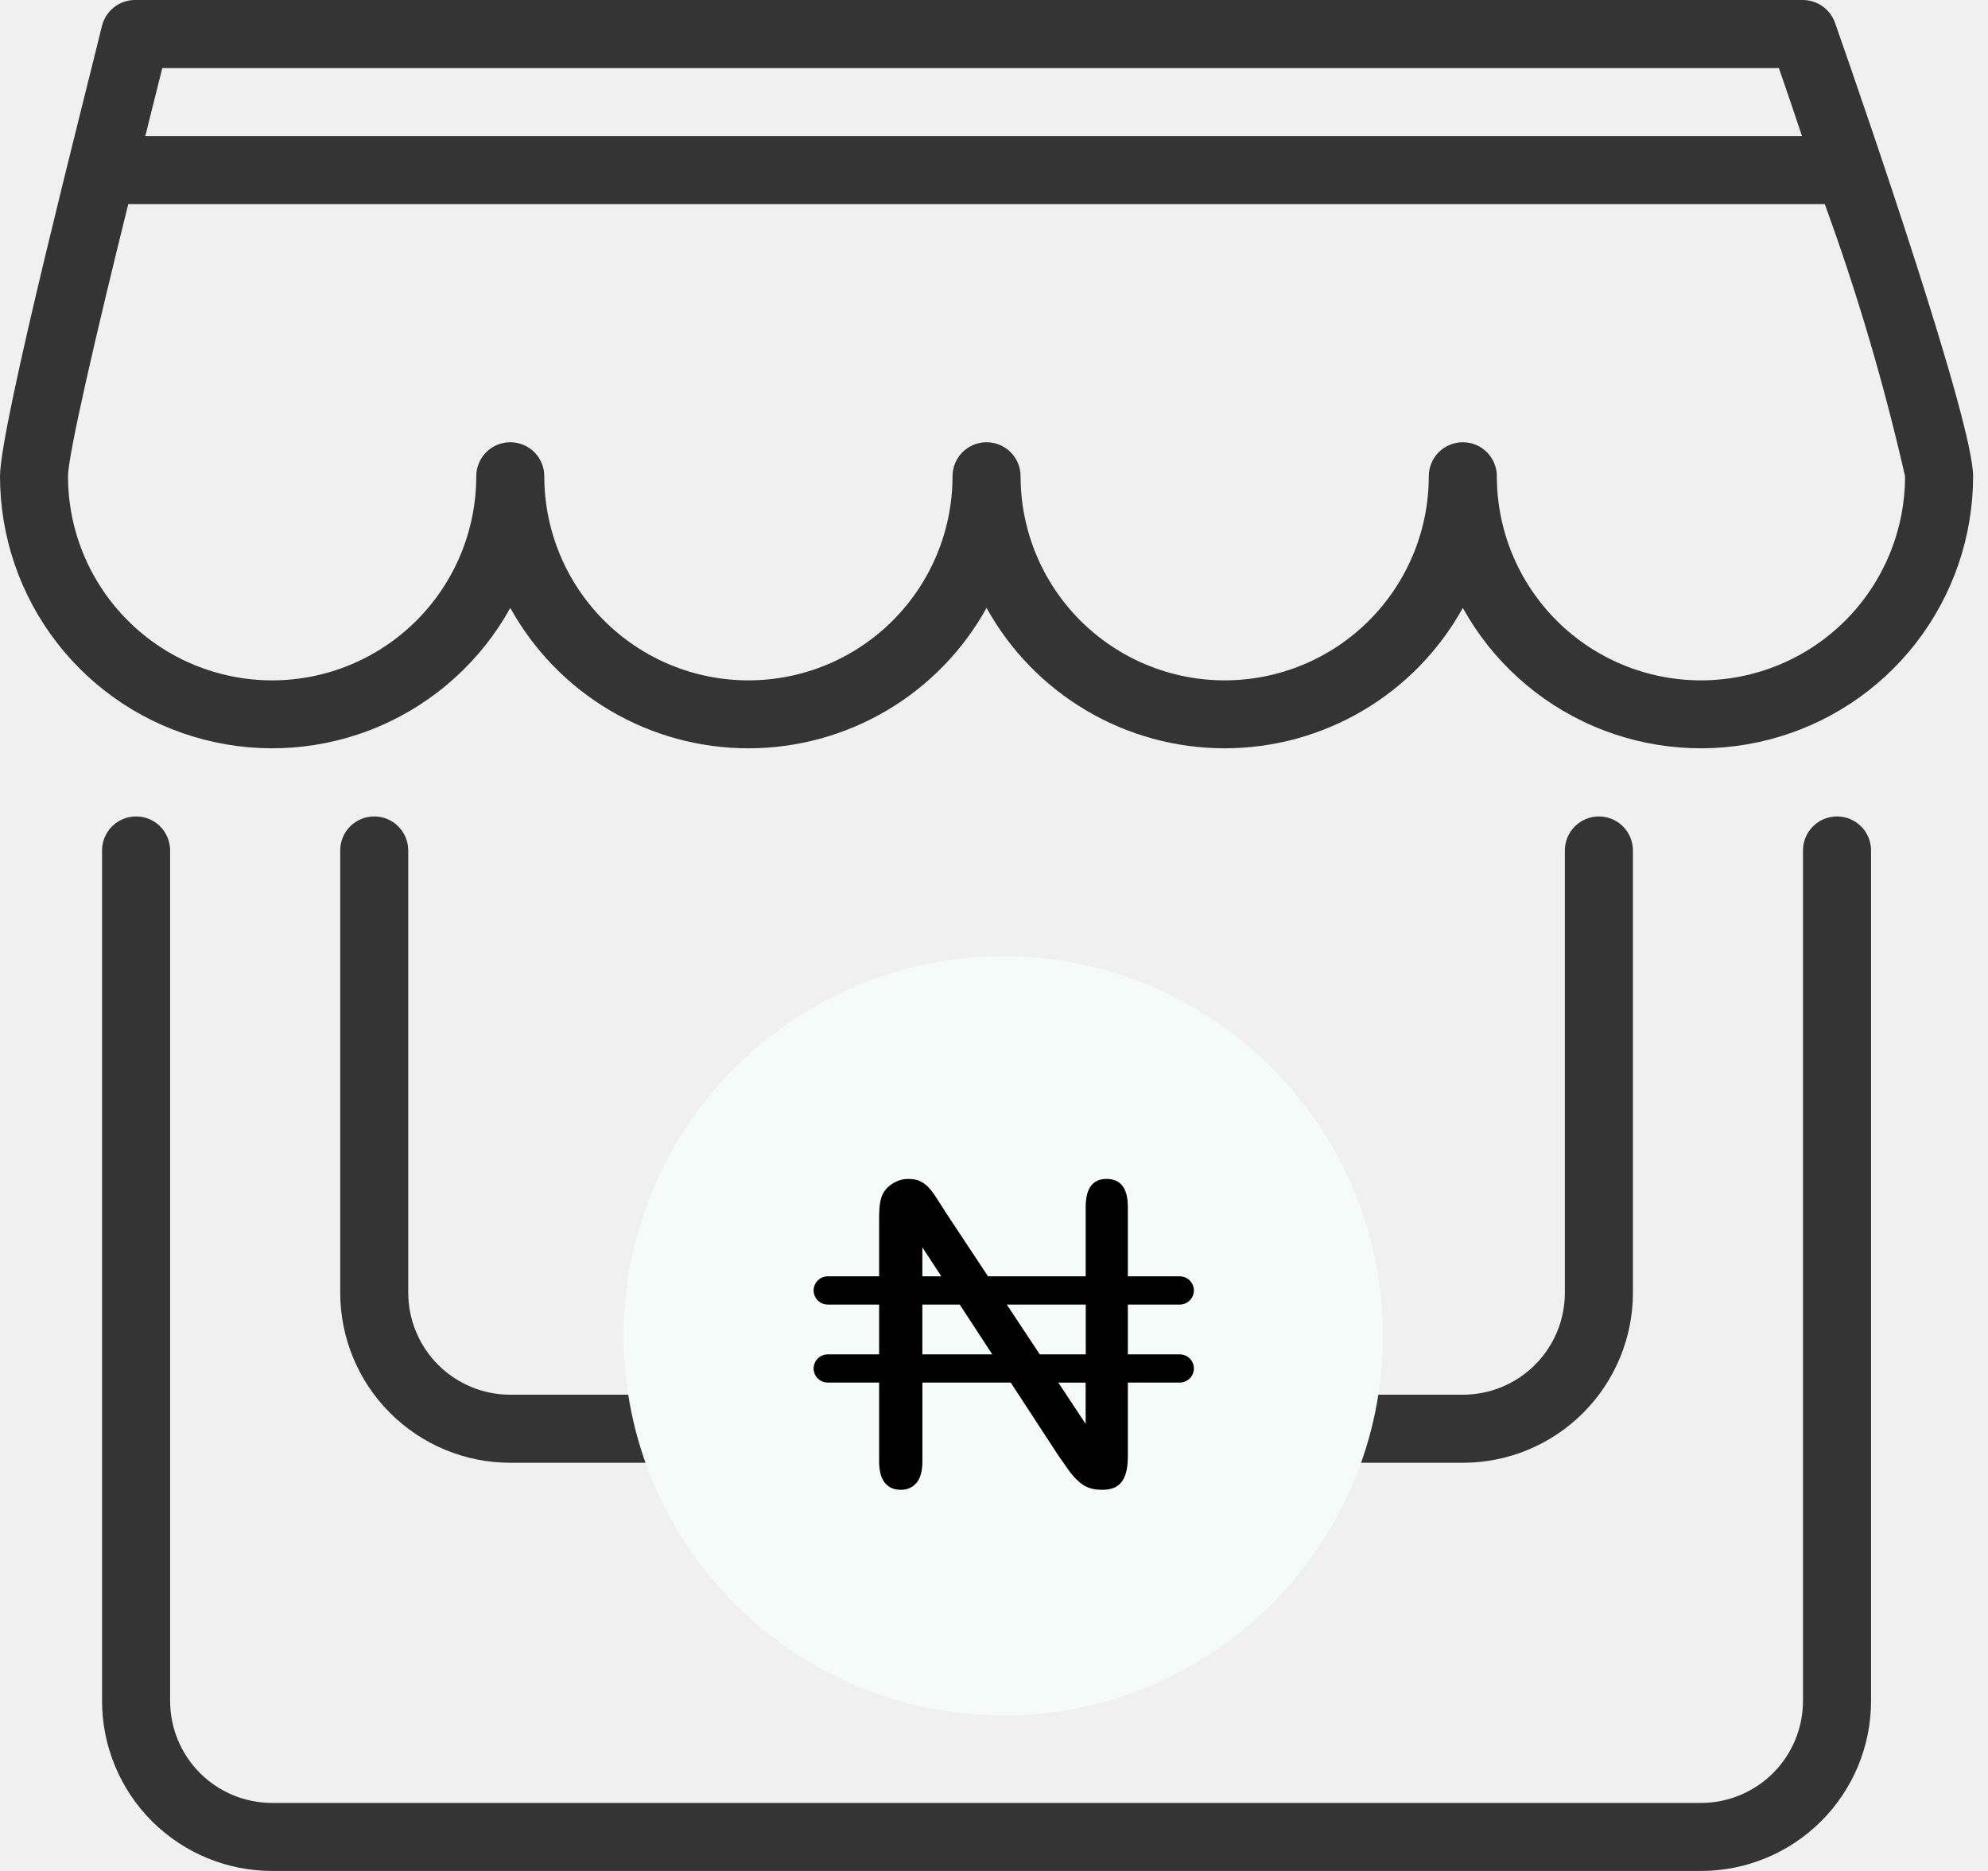
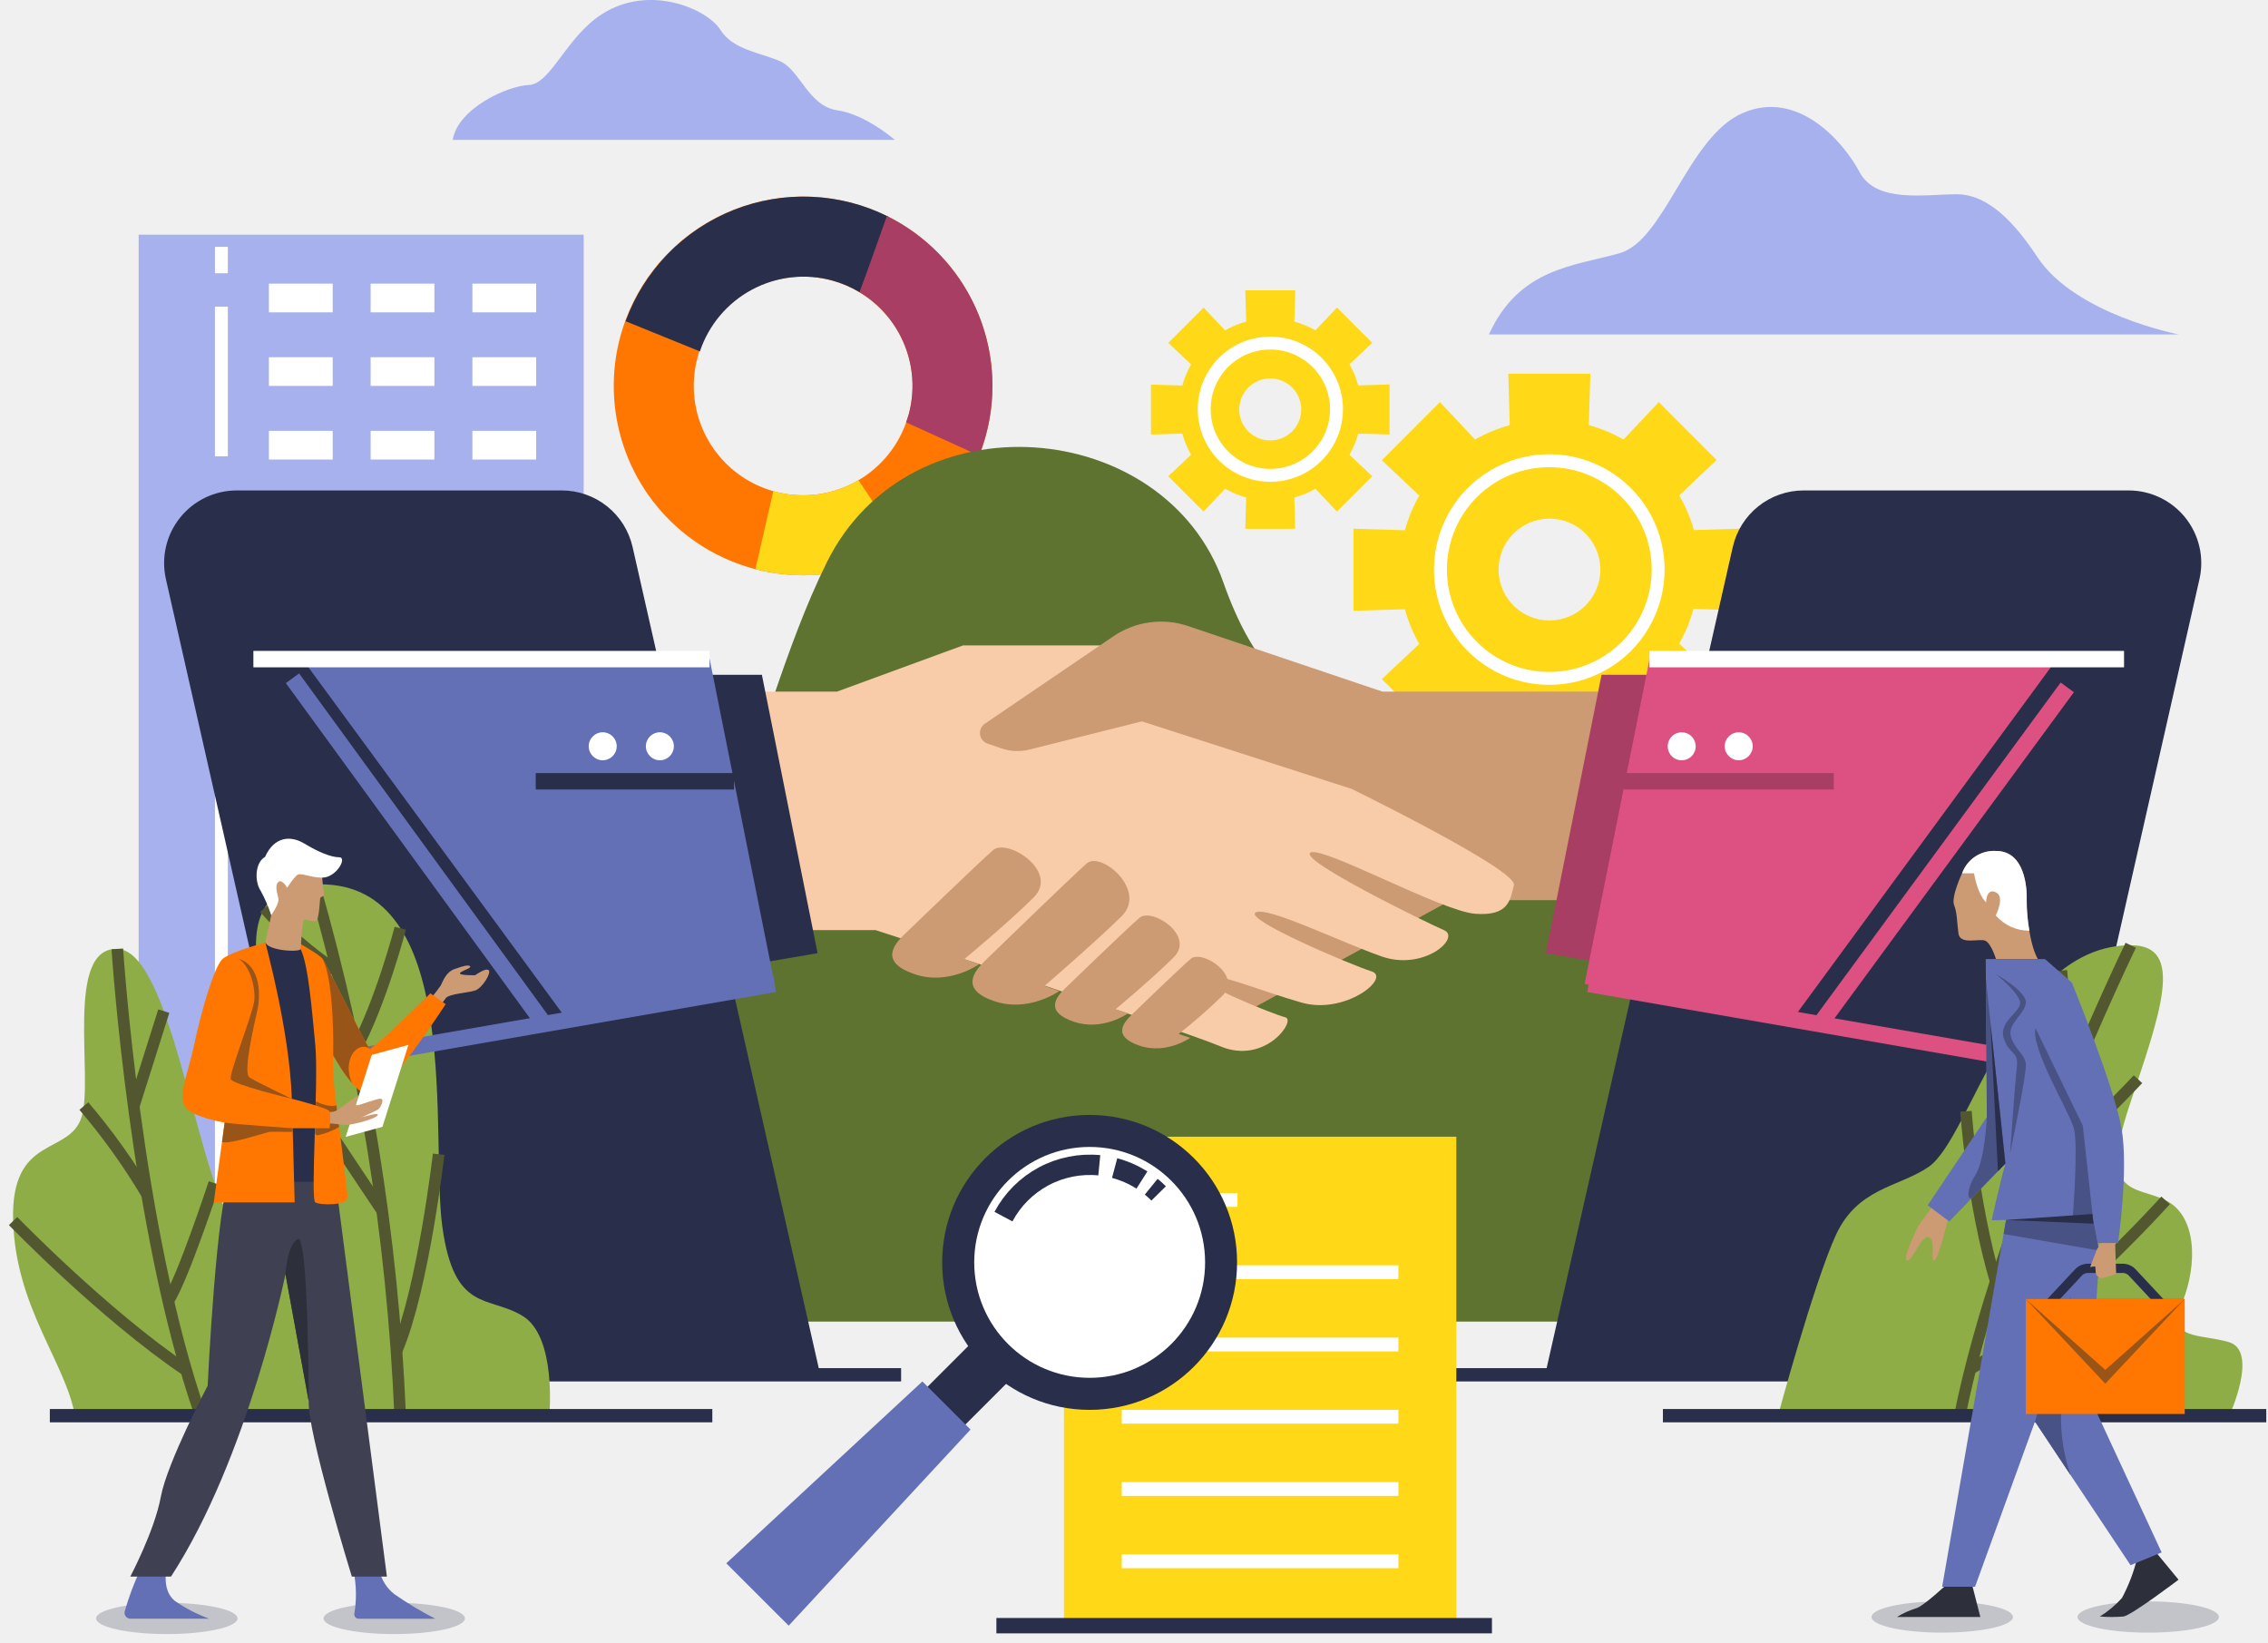
- <svg xmlns="http://www.w3.org/2000/svg" width="51" height="48" viewBox="0 0 51 48" fill="none">
-   <path d="M47.127 20.946C46.895 20.946 46.673 21.038 46.51 21.201C46.346 21.365 46.254 21.587 46.254 21.819V43.636C46.254 44.331 45.978 44.997 45.487 45.488C44.996 45.979 44.33 46.255 43.636 46.255H6.982C6.287 46.255 5.621 45.979 5.13 45.488C4.639 44.997 4.364 44.331 4.364 43.636V21.819C4.364 21.587 4.272 21.365 4.108 21.201C3.944 21.038 3.722 20.946 3.491 20.946C3.259 20.946 3.037 21.038 2.874 21.201C2.71 21.365 2.618 21.587 2.618 21.819V43.636C2.618 44.794 3.078 45.904 3.896 46.722C4.715 47.54 5.824 48 6.982 48H43.636C44.793 48 45.903 47.54 46.721 46.722C47.54 45.904 48 44.794 48 43.636V21.819C48 21.587 47.908 21.365 47.744 21.201C47.58 21.038 47.358 20.946 47.127 20.946Z" fill="#343434" />
-   <path d="M47.075 0.585C47.015 0.415 46.904 0.267 46.757 0.162C46.61 0.058 46.434 0.001 46.254 0H3.491C3.293 -0.006 3.098 0.056 2.94 0.175C2.781 0.294 2.668 0.463 2.618 0.655C2.208 2.357 0 10.918 0 12.219C0.001 13.766 0.515 15.27 1.463 16.493C2.411 17.716 3.739 18.59 5.238 18.976C6.736 19.363 8.321 19.241 9.742 18.629C11.164 18.017 12.342 16.95 13.091 15.596C13.695 16.687 14.58 17.597 15.654 18.23C16.728 18.864 17.953 19.198 19.2 19.198C20.447 19.198 21.671 18.864 22.746 18.23C23.82 17.597 24.705 16.687 25.309 15.596C25.913 16.687 26.798 17.597 27.872 18.23C28.946 18.864 30.171 19.198 31.418 19.198C32.665 19.198 33.889 18.864 34.964 18.23C36.038 17.597 36.923 16.687 37.527 15.596C38.276 16.95 39.454 18.017 40.876 18.629C42.297 19.241 43.882 19.363 45.38 18.976C46.879 18.59 48.206 17.716 49.154 16.493C50.102 15.27 50.617 13.766 50.618 12.219C50.618 10.84 47.912 2.968 47.075 0.585ZM45.635 1.746C45.835 2.322 46.036 2.907 46.228 3.491H3.727L4.163 1.746H45.635ZM43.636 17.455C42.247 17.455 40.915 16.903 39.933 15.921C38.951 14.939 38.4 13.607 38.4 12.219C38.4 11.987 38.308 11.765 38.144 11.601C37.98 11.438 37.758 11.346 37.527 11.346C37.295 11.346 37.074 11.438 36.91 11.601C36.746 11.765 36.654 11.987 36.654 12.219C36.654 13.607 36.102 14.939 35.12 15.921C34.139 16.903 32.807 17.455 31.418 17.455C30.029 17.455 28.697 16.903 27.715 15.921C26.733 14.939 26.182 13.607 26.182 12.219C26.182 11.987 26.09 11.765 25.926 11.601C25.762 11.438 25.54 11.346 25.309 11.346C25.077 11.346 24.855 11.438 24.692 11.601C24.528 11.765 24.436 11.987 24.436 12.219C24.436 13.607 23.884 14.939 22.902 15.921C21.921 16.903 20.589 17.455 19.2 17.455C17.811 17.455 16.479 16.903 15.497 15.921C14.515 14.939 13.963 13.607 13.963 12.219C13.963 11.987 13.872 11.765 13.708 11.601C13.544 11.438 13.322 11.346 13.091 11.346C12.859 11.346 12.637 11.438 12.474 11.601C12.31 11.765 12.218 11.987 12.218 12.219C12.218 13.607 11.666 14.939 10.684 15.921C9.702 16.903 8.371 17.455 6.982 17.455C5.593 17.455 4.261 16.903 3.279 15.921C2.297 14.939 1.745 13.607 1.745 12.219C1.745 11.669 2.479 8.509 3.29 5.237H46.813C47.645 7.518 48.333 9.85 48.872 12.219C48.872 13.607 48.321 14.939 47.339 15.921C46.357 16.903 45.025 17.455 43.636 17.455Z" fill="#343434" />
-   <path d="M9.6 20.946C9.369 20.946 9.147 21.038 8.983 21.201C8.819 21.365 8.728 21.587 8.728 21.819V33.164C8.728 34.321 9.187 35.431 10.006 36.249C10.824 37.068 11.934 37.528 13.091 37.528H37.527C38.685 37.528 39.794 37.068 40.613 36.249C41.431 35.431 41.891 34.321 41.891 33.164V21.819C41.891 21.587 41.799 21.365 41.635 21.201C41.472 21.038 41.25 20.946 41.018 20.946C40.787 20.946 40.565 21.038 40.401 21.201C40.237 21.365 40.145 21.587 40.145 21.819V33.164C40.145 33.858 39.87 34.524 39.379 35.015C38.888 35.506 38.222 35.782 37.527 35.782H13.091C12.397 35.782 11.731 35.506 11.24 35.015C10.749 34.524 10.473 33.858 10.473 33.164V21.819C10.473 21.587 10.381 21.365 10.217 21.201C10.054 21.038 9.832 20.946 9.6 20.946Z" fill="#343434" />
-   <path d="M25.739 44.011C20.369 44.011 16 39.642 16 34.272C16 28.902 20.369 24.533 25.739 24.533C31.108 24.533 35.477 28.902 35.477 34.272C35.477 39.642 31.108 44.011 25.739 44.011Z" fill="#F5FBF8" />
-   <path fill-rule="evenodd" clip-rule="evenodd" d="M30.265 34.747H28.934V33.469H30.265C30.465 33.469 30.628 33.307 30.628 33.107C30.628 32.907 30.465 32.745 30.265 32.745H28.934V30.972C28.934 30.713 28.883 30.523 28.782 30.407C28.686 30.297 28.559 30.246 28.385 30.246C28.218 30.246 28.097 30.297 28.003 30.406C27.903 30.522 27.852 30.712 27.852 30.972V32.745H25.347L24.282 31.136C24.191 30.992 24.105 30.858 24.022 30.729C23.947 30.612 23.874 30.517 23.805 30.447C23.744 30.384 23.674 30.336 23.593 30.299C23.516 30.263 23.418 30.246 23.303 30.246C23.155 30.246 23.022 30.286 22.893 30.369C22.767 30.451 22.679 30.552 22.625 30.679C22.578 30.799 22.553 30.983 22.553 31.221V32.745H21.235C21.035 32.745 20.873 32.907 20.873 33.107C20.873 33.307 21.035 33.469 21.235 33.469H22.553V34.747H21.235C21.035 34.747 20.873 34.909 20.873 35.109C20.873 35.309 21.035 35.47 21.235 35.47H22.553V37.495C22.553 37.746 22.606 37.934 22.711 38.054C22.811 38.168 22.937 38.221 23.108 38.221C23.274 38.221 23.399 38.168 23.503 38.053C23.609 37.937 23.663 37.748 23.663 37.495V35.47H25.929L27.156 37.349C27.241 37.473 27.329 37.598 27.417 37.721C27.496 37.831 27.583 37.929 27.674 38.01C27.756 38.083 27.844 38.137 27.936 38.17C28.03 38.204 28.14 38.221 28.262 38.221C28.594 38.221 28.934 38.12 28.934 37.367V35.47H30.265C30.465 35.47 30.628 35.308 30.628 35.108C30.628 34.909 30.465 34.747 30.265 34.747ZM27.854 33.469V34.747H26.674L25.828 33.469H27.854ZM24.149 32.745L23.662 32V32.745H24.149ZM23.662 34.747V33.469H24.621L25.456 34.747H23.662ZM27.15 35.471L27.851 36.531V35.471H27.15Z" fill="black" />
+ <svg xmlns="http://www.w3.org/2000/svg" width="174" height="126" viewBox="0 0 174 126" fill="none">
+   <path d="M47.599 25.782C46.843 28.554 46.925 31.487 47.836 34.212C48.747 36.937 50.445 39.33 52.716 41.09C54.987 42.849 57.729 43.896 60.594 44.097C63.46 44.299 66.321 43.646 68.816 42.221C71.311 40.797 73.327 38.665 74.61 36.094C75.893 33.524 76.385 30.63 76.024 27.78C75.663 24.93 74.464 22.251 72.581 20.082C70.697 17.913 68.212 16.351 65.441 15.594C61.724 14.58 57.757 15.084 54.411 16.994C51.065 18.904 48.615 22.066 47.599 25.782ZM69.705 31.819C69.268 33.419 68.366 34.854 67.114 35.942C65.861 37.03 64.314 37.722 62.668 37.93C61.023 38.139 59.352 37.855 57.867 37.114C56.383 36.373 55.152 35.208 54.33 33.768C53.507 32.327 53.13 30.675 53.247 29.02C53.363 27.365 53.968 25.782 54.984 24.471C56.001 23.16 57.383 22.179 58.956 21.654C60.53 21.128 62.224 21.081 63.824 21.518C64.888 21.808 65.883 22.304 66.755 22.978C67.626 23.652 68.356 24.492 68.903 25.448C69.45 26.405 69.803 27.46 69.942 28.553C70.081 29.646 70.003 30.756 69.713 31.819H69.705Z" fill="#FF7700" />
+   <path d="M47.995 24.643L53.696 26.958C54.373 24.926 55.803 23.231 57.691 22.219C59.579 21.208 61.782 20.957 63.849 21.519C64.59 21.721 65.3 22.026 65.958 22.425L68.152 16.618C66.32 15.701 64.315 15.182 62.268 15.095C60.221 15.008 58.178 15.354 56.275 16.112C54.371 16.87 52.65 18.022 51.223 19.492C49.796 20.962 48.696 22.718 47.995 24.643Z" fill="#292E4A" />
+   <path d="M68.045 16.566L65.956 22.423C67.516 23.364 68.726 24.788 69.404 26.48C70.082 28.171 70.19 30.037 69.713 31.795C69.658 32.002 69.584 32.185 69.513 32.4L75.121 34.954C75.321 34.443 75.493 33.921 75.636 33.392C76.516 30.142 76.24 26.687 74.856 23.618C73.471 20.549 71.064 18.056 68.045 16.566Z" fill="#A83E63" />
+   <path d="M59.414 37.7L59.329 37.673L57.954 43.663C59.858 44.163 61.845 44.269 63.792 43.976C65.739 43.682 67.606 42.995 69.278 41.956L65.865 36.845C64.902 37.411 63.834 37.778 62.726 37.925C61.618 38.072 60.492 37.995 59.414 37.7Z" fill="#FFD817" />
+   <path d="M133.902 46.841V40.547L129.954 40.664C129.693 39.733 129.314 38.839 128.825 38.005L131.695 35.294L127.263 30.847L124.553 33.721C123.718 33.241 122.824 32.87 121.894 32.616L122.011 28.672H115.717L115.83 32.616C114.9 32.87 114.006 33.241 113.171 33.721L110.472 30.847L106.013 35.31L108.887 38.02C108.407 38.856 108.036 39.75 107.782 40.679L103.838 40.562V46.857L107.782 46.74C108.036 47.67 108.407 48.563 108.887 49.399L106.013 52.101L110.472 56.541L113.182 53.671C114.019 54.148 114.912 54.518 115.841 54.772L115.717 58.739H122.007L121.89 54.792C122.819 54.538 123.713 54.168 124.549 53.69L127.259 56.56L131.707 52.101L128.825 49.368C129.304 48.532 129.674 47.638 129.926 46.709L133.902 46.841ZM118.876 47.599C118.103 47.599 117.348 47.37 116.706 46.941C116.064 46.512 115.563 45.902 115.268 45.188C114.972 44.475 114.895 43.69 115.046 42.932C115.196 42.175 115.568 41.479 116.114 40.933C116.661 40.387 117.356 40.015 118.114 39.864C118.871 39.713 119.656 39.791 120.37 40.086C121.083 40.382 121.693 40.882 122.122 41.525C122.551 42.167 122.78 42.922 122.78 43.694C122.78 44.208 122.679 44.717 122.482 45.192C122.285 45.667 121.995 46.098 121.631 46.461C121.267 46.824 120.835 47.111 120.359 47.306C119.884 47.501 119.374 47.601 118.86 47.599H118.876Z" fill="#FFD817" />
+   <path d="M127.214 43.694C127.214 45.177 126.819 46.632 126.07 47.912C125.321 49.191 124.246 50.248 122.953 50.975C121.661 51.701 120.199 52.07 118.716 52.044C117.234 52.019 115.785 51.599 114.519 50.828C113.253 50.057 112.214 48.964 111.51 47.659C110.806 46.354 110.463 44.886 110.514 43.404C110.565 41.923 111.01 40.481 111.802 39.228C112.595 37.975 113.706 36.956 115.023 36.275C115.359 36.103 115.706 35.953 116.062 35.826C116.517 35.662 116.986 35.541 117.463 35.463C117.925 35.384 118.393 35.345 118.861 35.346C121.076 35.346 123.2 36.225 124.766 37.791C126.332 39.356 127.213 41.48 127.214 43.694V43.694Z" stroke="white" stroke-width="0.99" stroke-miterlimit="10" />
+   <path d="M106.605 33.329V29.495L104.203 29.569C104.048 29.002 103.821 28.458 103.528 27.948L105.281 26.297L102.571 23.595L100.919 25.344C100.41 25.052 99.865 24.826 99.299 24.672L99.369 22.271H95.538L95.609 24.672C95.042 24.826 94.498 25.052 93.988 25.344L92.34 23.595L89.63 26.305L91.38 27.956C91.088 28.466 90.862 29.01 90.708 29.577L88.303 29.503V33.337L90.708 33.267C90.863 33.833 91.088 34.378 91.38 34.887L89.63 36.535L92.34 39.245L93.988 37.496C94.498 37.788 95.042 38.014 95.609 38.167L95.538 40.569H99.369L99.299 38.167C99.865 38.014 100.41 37.788 100.919 37.496L102.571 39.245L105.281 36.535L103.528 34.887C103.82 34.378 104.047 33.833 104.203 33.267L106.605 33.329ZM97.456 33.79C96.985 33.791 96.525 33.652 96.133 33.391C95.742 33.13 95.436 32.759 95.256 32.325C95.075 31.89 95.028 31.412 95.119 30.951C95.21 30.489 95.436 30.065 95.769 29.732C96.101 29.399 96.525 29.172 96.987 29.08C97.448 28.988 97.926 29.035 98.361 29.215C98.796 29.395 99.167 29.699 99.429 30.09C99.69 30.482 99.83 30.942 99.83 31.412C99.83 32.042 99.58 32.646 99.135 33.092C98.69 33.538 98.086 33.789 97.456 33.79Z" fill="#FFD817" />
+   <path d="M102.537 31.405C102.535 32.334 102.278 33.245 101.793 34.037C101.309 34.83 100.617 35.475 99.791 35.902C98.966 36.328 98.039 36.52 97.112 36.456C96.185 36.392 95.294 36.075 94.534 35.539C93.775 35.004 93.178 34.27 92.807 33.418C92.436 32.566 92.306 31.629 92.431 30.708C92.556 29.788 92.931 28.919 93.516 28.197C94.101 27.475 94.872 26.927 95.747 26.613C96.294 26.418 96.872 26.318 97.453 26.321C98.121 26.32 98.783 26.45 99.4 26.706C100.017 26.961 100.578 27.335 101.051 27.807C101.523 28.28 101.897 28.841 102.153 29.458C102.408 30.075 102.538 30.737 102.537 31.405V31.405Z" stroke="white" stroke-width="0.99" stroke-miterlimit="10" />
+   <path d="M44.779 18.004H10.639V101.873H44.779V18.004Z" fill="#A6B1ED" />
+   <path d="M16.985 38.109V100.157" stroke="white" stroke-width="0.99" stroke-miterlimit="10" />
+   <path d="M16.985 23.529V35.009" stroke="white" stroke-width="0.99" stroke-miterlimit="10" />
+   <path d="M16.985 18.938V20.964" stroke="white" stroke-width="0.99" stroke-miterlimit="10" />
+   <path d="M25.524 21.759H20.631V23.961H25.524V21.759Z" fill="white" />
+   <path d="M33.326 21.759H28.434V23.961H33.326V21.759Z" fill="white" />
+   <path d="M41.135 21.759H36.242V23.961H41.135V21.759Z" fill="white" />
+   <path d="M25.524 27.405H20.631V29.607H25.524V27.405Z" fill="white" />
+   <path d="M33.326 27.405H28.434V29.607H33.326V27.405Z" fill="white" />
+   <path d="M41.135 27.405H36.242V29.607H41.135V27.405Z" fill="white" />
+   <path d="M25.524 33.052H20.631V35.254H25.524V33.052Z" fill="white" />
+   <path d="M33.326 33.052H28.434V35.254H33.326V33.052Z" fill="white" />
+   <path d="M41.135 33.052H36.242V35.254H41.135V33.052Z" fill="white" />
+   <path d="M11.953 101.389H152.439C152.439 101.389 152.439 84.969 137.702 79.085C128.693 75.492 125.148 73.137 121.301 68.182C117.455 63.227 117.26 60.763 111.09 57.276C104.92 53.789 98.321 57.354 93.854 44.675C89.387 31.995 69.812 30.262 63.427 43.152C57.043 56.042 55.344 74.973 44.293 77.031C33.242 79.088 24.718 80.154 23.23 87.808C21.743 95.462 12.379 94.204 11.953 101.389Z" fill="#5E732F" />
+   <path d="M118.541 105.469H154.907L168.742 44.432C168.927 43.616 168.927 42.769 168.74 41.954C168.553 41.138 168.185 40.376 167.664 39.722C167.142 39.068 166.48 38.54 165.726 38.177C164.972 37.814 164.147 37.626 163.31 37.625H138.37C137.106 37.626 135.881 38.056 134.894 38.845C133.907 39.634 133.217 40.735 132.938 41.968L118.541 105.469Z" fill="#292E4A" />
+   <path d="M139.81 105.469H92.494" stroke="#292E4A" stroke-width="1.02" stroke-miterlimit="10" />
+   <path d="M62.93 105.469H26.564L12.729 44.432C12.544 43.616 12.545 42.769 12.731 41.954C12.918 41.138 13.286 40.376 13.808 39.722C14.329 39.068 14.992 38.54 15.745 38.177C16.499 37.814 17.324 37.626 18.161 37.625H43.101C44.365 37.626 45.591 38.056 46.578 38.845C47.565 39.634 48.254 40.735 48.533 41.968L62.93 105.469Z" fill="#292E4A" />
+   <path d="M69.132 105.469H21.816" stroke="#292E4A" stroke-width="1.02" stroke-miterlimit="10" />
+   <path d="M114.23 25.654H167.142C167.142 25.654 159.215 24.135 156.302 19.715C154.626 17.173 152.572 14.904 150.124 14.904C147.676 14.904 143.947 15.611 142.666 13.205C141.385 10.8 137.886 6.84 133.685 8.679C129.483 10.519 127.741 18.442 124.243 19.43C120.744 20.418 116.562 20.562 114.23 25.654Z" fill="#A6B1ED" />
+   <path d="M34.733 10.732H68.647C68.647 10.732 66.437 8.78 64.231 8.46C62.025 8.14 61.373 5.383 59.877 4.711C58.381 4.039 56.238 3.844 55.265 2.286C54.293 0.728 49.908 -1.256 46.233 1.052C43.437 2.806 42.27 6.445 40.579 6.519C38.888 6.593 35.124 8.327 34.733 10.732Z" fill="#A6B1ED" />
+   <path d="M111.728 87.205H81.625V124.72H111.728V87.205Z" fill="#FFD817" />
+   <path d="M86.06 92.056H94.939" stroke="white" stroke-width="1.06" stroke-miterlimit="10" />
+   <path d="M86.06 97.6H107.283" stroke="white" stroke-width="1.06" stroke-miterlimit="10" />
+   <path d="M86.06 103.145H107.283" stroke="white" stroke-width="1.06" stroke-miterlimit="10" />
+   <path d="M86.06 108.687H107.283" stroke="white" stroke-width="1.06" stroke-miterlimit="10" />
+   <path d="M86.06 114.231H107.283" stroke="white" stroke-width="1.06" stroke-miterlimit="10" />
+   <path d="M86.06 119.776H107.283" stroke="white" stroke-width="1.06" stroke-miterlimit="10" />
+   <path d="M76.443 124.716H114.461" stroke="#292E4A" stroke-width="1.18" stroke-miterlimit="10" />
+   <path d="M83.596 108.16C89.843 108.16 94.908 103.095 94.908 96.847C94.908 90.599 89.843 85.535 83.596 85.535C77.348 85.535 72.283 90.599 72.283 96.847C72.283 103.095 77.348 108.16 83.596 108.16Z" fill="#292E4A" />
+   <path d="M83.599 105.702C88.49 105.702 92.455 101.737 92.455 96.846C92.455 91.954 88.49 87.989 83.599 87.989C78.707 87.989 74.742 91.954 74.742 96.846C74.742 101.737 78.707 105.702 83.599 105.702Z" fill="white" />
+   <path d="M88.321 91.04C88.52 91.202 88.711 91.374 88.891 91.556" stroke="#292E4A" stroke-width="1.56" stroke-miterlimit="10" />
+   <path d="M85.514 89.611C86.254 89.808 86.96 90.118 87.607 90.529" stroke="#292E4A" stroke-width="1.56" stroke-miterlimit="10" />
+   <path d="M76.984 93.336C77.683 92.025 78.754 90.952 80.063 90.25C81.372 89.549 82.859 89.252 84.337 89.396" stroke="#292E4A" stroke-width="1.56" stroke-miterlimit="10" />
+   <path d="M77.585 105.766L74.683 102.864L70.08 107.466L72.982 110.368L77.585 105.766Z" fill="#292E4A" />
+   <path d="M60.507 124.715L55.72 119.932L70.765 105.98L74.459 109.67L60.507 124.715Z" fill="#6470B5" />
+   <path d="M5.763 108.662H42.137C42.137 108.662 42.742 102.586 40.11 100.965C37.478 99.345 34.842 100.762 33.932 94.077C33.023 87.392 35.553 68.356 25.022 67.852C14.49 67.348 22.679 81.218 22.589 86.888C22.499 92.558 20.246 97.431 17.63 93.37C15.013 89.309 13.057 72.913 9.004 72.796C4.951 72.678 7.184 82.62 6.27 85.658C5.357 88.696 0.804 86.974 1.007 93.659C1.21 100.344 5.04 104.511 5.763 108.662Z" fill="#8EAD46" />
+   <path d="M24.088 67.838C27.902 81.136 30.123 94.841 30.703 108.663" stroke="#525730" stroke-width="0.89" stroke-miterlimit="10" />
+   <path d="M9.001 72.797C9.001 72.797 10.383 94.274 15.413 108.647" stroke="#525730" stroke-width="0.89" stroke-miterlimit="10" />
+   <path d="M12.565 77.571L10.265 84.85" stroke="#525730" stroke-width="0.89" stroke-miterlimit="10" />
+   <path d="M6.433 84.852C8.242 86.975 9.869 89.248 11.294 91.646" stroke="#525730" stroke-width="0.89" stroke-miterlimit="10" />
+   <path d="M16.439 90.759C16.439 90.759 14.022 98.1 12.901 99.81" stroke="#525730" stroke-width="0.89" stroke-miterlimit="10" />
+   <path d="M1.003 93.675C1.003 93.675 7.915 100.821 14.28 105.125" stroke="#525730" stroke-width="0.89" stroke-miterlimit="10" />
+   <path d="M20.286 69.672C21.941 71.511 23.818 73.137 25.874 74.514" stroke="#525730" stroke-width="0.89" stroke-miterlimit="10" />
+   <path d="M30.708 71.211C30.708 71.211 29.224 76.924 27.232 80.583" stroke="#525730" stroke-width="0.89" stroke-miterlimit="10" />
+   <path d="M21.581 81.211C21.581 81.211 26.314 88.416 29.313 92.875" stroke="#525730" stroke-width="0.89" stroke-miterlimit="10" />
+   <path d="M33.653 88.549C33.653 88.549 32.462 98.862 30.439 103.595" stroke="#525730" stroke-width="0.89" stroke-miterlimit="10" />
+   <path d="M54.649 108.605H3.823" stroke="#292E4A" stroke-width="1.02" stroke-miterlimit="10" />
+   <path d="M136.382 108.694H170.995C170.995 108.694 173.338 103.645 170.995 102.961C168.652 102.278 166.25 102.864 167.433 99.896C168.617 96.928 168.523 93.258 166.149 92.086C163.775 90.915 161.01 91.887 163.384 84.773C165.758 77.658 167.652 72.515 163.482 72.515C154.379 72.515 151.244 87.264 147.964 89.517C145.699 91.079 142.524 91.099 140.845 94.753C139.166 98.408 136.382 108.694 136.382 108.694Z" fill="#8EAD46" />
+   <path d="M163.468 72.518C163.468 72.518 153.393 93.312 150.34 108.693" stroke="#525730" stroke-width="0.88" stroke-miterlimit="10" />
+   <path d="M158.149 74.46L158.895 82.793" stroke="#525730" stroke-width="0.88" stroke-miterlimit="10" />
+   <path d="M164.026 82.793C164.026 82.793 159.458 87.701 155.869 90.384" stroke="#525730" stroke-width="0.88" stroke-miterlimit="10" />
+   <path d="M150.829 85.253C150.829 85.253 151.282 92.118 153.106 98.323" stroke="#525730" stroke-width="0.88" stroke-miterlimit="10" />
+   <path d="M166.144 92.09C166.144 92.09 157.846 101.329 151.185 105.012" stroke="#525730" stroke-width="0.88" stroke-miterlimit="10" />
+   <path d="M173.867 108.605H127.578" stroke="#292E4A" stroke-width="1.02" stroke-miterlimit="10" />
+   <path d="M93.299 78.884L111.313 69.059H127.342L131.438 53.057H106.068L86.927 49.515L75.599 64.198L93.299 78.884Z" fill="#CC9B74" />
+   <path d="M158.599 52.733L139.684 78.502" stroke="#DC5181" stroke-width="1.26" stroke-miterlimit="10" />
+   <path d="M56.734 53.058H64.212L73.888 49.512H86.919L84.045 54.198L103.69 60.52C103.69 60.52 116.432 66.748 116.147 67.9C115.862 69.052 115.756 70.294 113.175 70.102C110.594 69.911 101.39 64.835 100.527 65.416C99.665 65.998 109.438 70.782 110.778 71.356C112.117 71.93 109.247 74.519 105.986 73.371C102.726 72.223 97.076 69.442 96.31 70.016C95.545 70.591 103.69 74.038 105.221 74.519C106.752 74.999 103.21 77.873 99.856 76.916C96.501 75.96 92.956 74.425 92.284 74.901C91.613 75.378 97.751 77.838 98.61 78.045C99.469 78.252 97.076 81.712 93.628 80.271C90.18 78.83 67.18 71.356 67.18 71.356H53.669L56.734 53.058Z" fill="#F9CCA9" />
+   <path d="M69.409 71.659C69.409 71.659 75.075 66.192 76.176 65.228C77.278 64.263 81.303 66.856 79.3 68.851C77.297 70.847 73.986 73.576 73.986 73.576L75.122 73.967C75.122 73.967 72.779 75.642 70.139 74.728C67.5 73.814 68.527 72.506 69.409 71.659Z" fill="#CC9B74" />
+   <path d="M81.738 75.8C81.738 75.8 86.494 71.196 87.431 70.403C88.368 69.611 91.726 71.77 90.043 73.445C88.36 75.12 85.592 77.42 85.592 77.42L86.549 77.737C86.549 77.737 84.596 79.142 82.366 78.377C80.137 77.612 81 76.51 81.738 75.8Z" fill="#CC9B74" />
+   <path d="M86.852 77.818C86.852 77.818 90.488 74.303 91.347 73.561C92.206 72.82 95.349 74.835 93.78 76.393C92.715 77.429 91.595 78.408 90.425 79.325L91.312 79.618C91.312 79.618 89.48 80.926 87.407 80.215C85.333 79.505 86.165 78.482 86.852 77.818Z" fill="#CC9B74" />
+   <path d="M75.573 73.7C75.573 73.7 82.298 67.175 83.383 66.23C84.469 65.285 88.069 68.307 86.038 70.302C84.008 72.298 80.134 75.636 80.134 75.636L81.271 76.027C81.271 76.027 78.928 77.702 76.288 76.808C73.648 75.914 74.695 74.551 75.573 73.7Z" fill="#CC9B74" />
+   <path d="M106.057 53.058L91.136 48.025C90.19 47.707 89.182 47.612 88.193 47.748C87.203 47.883 86.258 48.245 85.431 48.806L75.556 55.522C75.424 55.612 75.32 55.736 75.255 55.882C75.189 56.028 75.166 56.188 75.187 56.346C75.208 56.505 75.273 56.654 75.374 56.777C75.475 56.901 75.608 56.993 75.759 57.045L76.821 57.412C77.515 57.652 78.264 57.684 78.977 57.506L87.567 55.351L106.057 53.058Z" fill="#CC9B74" />
+   <path d="M37.494 51.768H58.452L62.724 73.124L46.729 75.865L37.494 51.768Z" fill="#292E4A" />
+   <path d="M23.202 50.565H54.445L59.428 75.482L43.484 78.212L23.202 50.565Z" fill="#6470B5" />
+   <path d="M41.788 78.603L22.439 52.034" stroke="#6470B5" stroke-width="1.26" stroke-miterlimit="10" />
+   <path d="M27.108 81.107L59.429 75.484" stroke="#6470B5" stroke-width="1.26" stroke-miterlimit="10" />
+   <path d="M56.312 59.938H41.102" stroke="#292E4A" stroke-width="1.26" stroke-miterlimit="10" />
+   <path d="M46.24 58.325C46.833 58.325 47.314 57.844 47.314 57.251C47.314 56.658 46.833 56.178 46.24 56.178C45.647 56.178 45.166 56.658 45.166 57.251C45.166 57.844 45.647 58.325 46.24 58.325Z" fill="white" />
+   <path d="M50.625 58.325C51.218 58.325 51.699 57.844 51.699 57.251C51.699 56.658 51.218 56.178 50.625 56.178C50.032 56.178 49.551 56.658 49.551 57.251C49.551 57.844 50.032 58.325 50.625 58.325Z" fill="white" />
+   <path d="M143.828 51.768H122.871L118.599 73.124L134.589 75.865L143.828 51.768Z" fill="#A83E63" />
+   <path d="M157.796 50.565H126.553L121.57 75.482L137.51 78.212L157.796 50.565Z" fill="#DC5181" />
+   <path d="M154.207 81.107L121.887 75.484" stroke="#DC5181" stroke-width="1.26" stroke-miterlimit="10" />
+   <path d="M124.546 59.938H140.689" stroke="#A83E63" stroke-width="1.26" stroke-miterlimit="10" />
+   <path d="M130.093 57.251C130.094 57.463 130.031 57.671 129.914 57.849C129.796 58.026 129.629 58.164 129.433 58.246C129.237 58.328 129.021 58.349 128.812 58.308C128.603 58.267 128.412 58.166 128.261 58.016C128.111 57.865 128.008 57.674 127.966 57.466C127.924 57.257 127.946 57.041 128.027 56.845C128.108 56.648 128.245 56.48 128.422 56.362C128.599 56.244 128.807 56.181 129.019 56.181C129.303 56.181 129.576 56.294 129.777 56.494C129.978 56.695 130.092 56.967 130.093 57.251Z" fill="white" />
+   <path d="M133.393 58.325C133.986 58.325 134.467 57.844 134.467 57.251C134.467 56.658 133.986 56.178 133.393 56.178C132.8 56.178 132.319 56.658 132.319 57.251C132.319 57.844 132.8 58.325 133.393 58.325Z" fill="white" />
+   <path d="M126.547 50.565H162.956" stroke="white" stroke-width="1.26" stroke-miterlimit="10" />
+   <path d="M54.436 50.565H19.44" stroke="white" stroke-width="1.26" stroke-miterlimit="10" />
+   <path d="M12.799 125.36C15.794 125.36 18.223 124.823 18.223 124.161C18.223 123.499 15.794 122.962 12.799 122.962C9.803 122.962 7.375 123.499 7.375 124.161C7.375 124.823 9.803 125.36 12.799 125.36Z" fill="#C3C4C9" />
+   <path d="M30.245 125.36C33.241 125.36 35.669 124.823 35.669 124.161C35.669 123.499 33.241 122.962 30.245 122.962C27.25 122.962 24.821 123.499 24.821 124.161C24.821 124.823 27.25 125.36 30.245 125.36Z" fill="#C3C4C9" />
+   <path d="M27.108 120.436C27.344 121.541 27.371 122.68 27.186 123.794C27.178 123.842 27.18 123.891 27.192 123.938C27.205 123.985 27.228 124.029 27.259 124.066C27.29 124.104 27.329 124.134 27.374 124.154C27.418 124.175 27.466 124.185 27.515 124.185H33.395C32.314 123.63 31.27 123.004 30.271 122.31C29.667 121.849 29.252 121.182 29.104 120.436H27.108Z" fill="#6470B5" />
+   <path d="M10.76 120.436C10.276 121.461 9.878 122.524 9.569 123.615C9.551 123.681 9.549 123.751 9.562 123.819C9.576 123.886 9.604 123.95 9.646 124.005C9.688 124.06 9.742 124.104 9.804 124.134C9.866 124.165 9.934 124.181 10.003 124.181H16.051C15.121 123.843 14.237 123.386 13.423 122.822C12.424 122.041 12.759 120.436 12.759 120.436H10.76Z" fill="#6470B5" />
+   <path d="M17.692 90.212H25.693L29.683 120.951H26.993C26.993 120.951 23.549 109.771 23.689 107.51L21.901 97.748C21.901 97.748 19.039 111.845 13.119 120.951H9.995C9.995 120.951 11.858 117.436 12.338 114.828C12.818 112.219 15.931 106.311 15.931 106.311C15.931 106.311 16.614 91.93 17.692 90.212Z" fill="#3F4152" />
+   <path d="M32.529 77.132C33.005 76.667 33.434 76.157 33.81 75.609C34.029 75.16 34.251 74.562 34.876 74.34C35.501 74.117 35.95 73.988 36.071 74.136C36.192 74.285 35.224 74.527 35.29 74.687C35.356 74.847 36.462 74.812 36.462 74.812C36.462 74.812 37.242 74.238 37.485 74.422C37.727 74.605 37.012 75.796 36.462 75.984C35.911 76.171 34.443 76.234 34.193 76.585C33.943 76.936 33.295 77.807 33.295 77.807L32.529 77.132Z" fill="#CC9B74" />
+   <path d="M20.362 72.316C20.362 72.316 22.076 71.84 23.068 72.816C24.06 73.792 24.97 77.986 24.865 79.236C24.759 80.485 24.865 90.661 24.865 90.661H20.663L20.362 72.316Z" fill="#292E4A" />
+   <path d="M23.066 72.816C23.66 74.046 23.925 77.44 24.191 80.2C24.456 82.961 23.8 92.009 24.191 92.243C24.581 92.477 26.62 92.473 26.655 91.911C26.69 91.349 25.737 84.511 25.624 83.16C25.563 82.43 25.541 81.698 25.558 80.966C25.558 80.966 27.221 84.121 28.471 84.023C29.72 83.926 34.191 77.037 34.191 77.037L33.02 76.206C33.02 76.206 28.564 80.63 28.334 80.431C28.104 80.232 25.007 73.878 24.741 73.546C24.476 73.215 22.879 72.316 22.879 72.316L23.066 72.816Z" fill="#FF7700" />
+   <path d="M26.015 86.463C25.937 85.87 25.867 85.292 25.804 84.8C25.254 84.968 24.477 84.62 24.242 84.496C24.223 85.276 24.195 86.104 24.172 86.901C24.171 86.928 24.176 86.956 24.187 86.981C24.198 87.006 24.214 87.028 24.235 87.047C24.255 87.065 24.279 87.079 24.306 87.086C24.332 87.094 24.36 87.096 24.387 87.092C24.959 86.971 25.509 86.758 26.015 86.463Z" fill="#995417" />
+   <path d="M29.341 86.444L26.521 87.218L28.517 80.931L31.336 80.158L29.341 86.444Z" fill="white" />
+   <path d="M24.637 86.12C24.637 86.12 26.136 86.253 26.468 86.304C26.8 86.354 28.733 85.886 28.963 85.573C29.194 85.261 27.749 85.722 27.749 85.722C27.749 85.722 28.799 85.238 28.991 85.124C29.182 85.011 29.514 84.343 29.229 84.293C28.944 84.242 27.483 84.855 27.335 84.788C27.187 84.722 27.515 84.008 27.515 84.008L25.843 85.179C25.504 85.421 24.789 85.269 24.789 85.269L24.637 86.12Z" fill="#CC9B74" />
+   <path d="M21.898 97.728C21.898 97.728 22.061 95.385 22.862 95.054C23.663 94.722 23.686 107.51 23.686 107.51L21.898 97.728Z" fill="#2D2F3B" />
+   <path d="M25.562 80.966L26.132 81.907C26.398 82.323 26.692 82.721 27.011 83.098C26.261 81.489 27.273 79.833 28.339 80.431C28.104 80.231 25.012 73.878 24.746 73.546C25.695 75.393 25.562 80.966 25.562 80.966Z" fill="#995417" />
+   <path d="M28.319 80.432C28.403 80.48 28.443 80.46 28.451 80.396C28.383 80.432 28.335 80.448 28.319 80.432Z" fill="#495285" />
+   <path d="M24.692 67.044C24.692 67.044 24.809 68.426 24.86 68.606C24.911 68.785 24.626 68.754 24.575 68.887C24.524 69.02 24.493 70.601 24.227 70.668C23.962 70.734 23.446 70.453 23.314 70.601C23.181 70.75 23.068 72.796 23.068 72.796C23.068 73.097 20.162 72.936 20.373 72.132C20.6 71.265 20.818 70.18 20.818 70.18C20.818 70.18 19.788 67.474 20.869 66.708C21.951 65.943 24.653 66.591 24.692 67.044Z" fill="#CC9B74" />
+   <path d="M26.024 65.767C26.672 65.767 25.801 67.329 24.727 67.329C23.654 67.329 23.056 66.857 22.732 67.181C22.469 67.467 22.235 67.778 22.033 68.11C22.033 68.11 21.642 67.411 21.358 67.661C21.072 67.911 21.26 68.509 21.358 68.907C21.455 69.305 20.811 70.207 20.811 70.207C20.599 69.569 20.331 68.951 20.01 68.36C19.511 67.634 19.561 66.162 20.334 65.74C21.033 64.178 22.287 64.069 23.353 64.717C24.419 65.365 25.399 65.767 26.024 65.767Z" fill="white" />
+   <path d="M20.353 72.316C20.353 72.316 22.216 79.044 22.388 84.293C22.388 84.293 25.152 84.992 25.285 85.257C25.418 85.523 25.285 86.554 25.285 86.554H22.454L22.606 92.243H16.401L17.233 86.12C17.233 86.12 14.804 85.73 14.207 84.921C13.609 84.113 14.472 82.188 14.906 80.099C15.339 78.01 16.401 74.113 17.1 73.546C17.799 72.98 20.353 72.316 20.353 72.316Z" fill="#FF7700" />
+   <path d="M17.237 86.12C18.202 86.272 22.458 86.553 22.458 86.553C22.458 86.553 22.493 86.819 22.345 86.834C22.196 86.85 20.896 86.803 20.662 86.834C20.427 86.865 17.647 87.806 17.034 87.615L17.237 86.12Z" fill="#995417" />
+   <path d="M18.298 73.546C19.173 74.07 19.645 75.815 19.497 76.838C19.349 77.861 17.576 82.352 17.701 82.778C17.826 83.203 22.387 84.293 22.387 84.293C22.387 84.293 19.653 83 19.138 82.653C18.622 82.305 19.501 78.588 19.743 77.514C19.985 76.44 20.047 74.093 18.298 73.546Z" fill="#995417" />
+   <path d="M149.008 125.25C152.003 125.25 154.432 124.714 154.432 124.051C154.432 123.389 152.003 122.853 149.008 122.853C146.012 122.853 143.584 123.389 143.584 124.051C143.584 124.714 146.012 125.25 149.008 125.25Z" fill="#C3C4C9" />
+   <path d="M164.81 125.25C167.805 125.25 170.233 124.714 170.233 124.051C170.233 123.389 167.805 122.853 164.81 122.853C161.814 122.853 159.386 123.389 159.386 124.051C159.386 124.714 161.814 125.25 164.81 125.25Z" fill="#C3C4C9" />
+   <path d="M165.208 118.847L167.137 121.189C167.137 121.189 163.532 123.923 162.911 124.013C162.309 124.063 161.703 124.063 161.1 124.013C161.73 123.621 162.302 123.143 162.798 122.591C163.315 121.618 163.709 120.585 163.97 119.514C163.993 119.214 165.208 118.847 165.208 118.847Z" fill="#2D2F3B" />
+   <path d="M151.265 121.448L151.932 124.052H145.528C145.98 123.772 146.465 123.55 146.973 123.393C147.524 123.275 149.476 121.44 149.476 121.44L151.265 121.448Z" fill="#2D2F3B" />
+   <path d="M154.043 92.77L149.002 121.729H151.525L156.121 109.057L163.454 120.077L165.84 119.097L160.342 107.249L161.064 96.261L160.56 92.77H154.043Z" fill="#6470B5" />
+   <path d="M161.019 95.937L160.562 92.77H154.045L153.717 94.668L161.019 95.937Z" fill="#495285" />
+   <path d="M158.861 99.401L156.128 109.058L158.861 113.177C158.337 111.672 158.087 110.085 158.123 108.491C158.112 105.551 158.861 99.401 158.861 99.401Z" fill="#495285" />
+   <path d="M165.836 100.033H157.202L159.455 97.624C159.549 97.522 159.662 97.442 159.789 97.386C159.915 97.331 160.052 97.303 160.189 97.303H162.849C162.987 97.303 163.124 97.331 163.251 97.386C163.378 97.441 163.493 97.522 163.587 97.624L165.836 100.033Z" stroke="#292E4A" stroke-width="0.71" stroke-miterlimit="10" />
+   <path d="M167.612 99.659H155.417V108.476H167.612V99.659Z" fill="#FF7700" />
+   <path d="M161.516 106.149L155.417 99.659H167.616L161.516 106.149Z" fill="#995417" />
+   <path d="M161.516 105.095L155.417 99.659H167.616L161.516 105.095Z" fill="#FF7700" />
+   <path d="M162.26 94.977L162.35 97.745L161.381 98.03C161.317 98.049 161.248 98.054 161.181 98.044C161.114 98.035 161.05 98.01 160.994 97.973C160.937 97.936 160.89 97.887 160.854 97.829C160.819 97.772 160.796 97.707 160.788 97.64L160.745 97.152L160.354 97.199L160.878 95.832C161.083 95.601 161.192 95.301 161.182 94.992L162.26 94.977Z" fill="#CC9B74" />
+   <path d="M149.551 93.137C149.551 93.137 148.688 96.749 148.38 96.71C148.071 96.671 148.551 95.257 148.013 94.921C147.474 94.585 146.689 96.827 146.298 96.71C145.908 96.593 147.177 94.039 147.177 94.039L148.551 92.153L149.551 93.137Z" fill="#CC9B74" />
+   <path d="M153.143 65.283C155.345 65.283 155.529 68.098 155.486 69.079C155.443 70.059 155.732 72.538 156.345 73.577H153.131C153.131 73.577 152.76 72.347 152.299 72.163C151.839 71.98 150.374 72.507 150.253 71.617C150.132 70.726 150.159 70.055 149.917 69.43C149.675 68.805 150.527 66.997 150.527 66.997C150.717 66.466 151.075 66.011 151.547 65.701C152.019 65.392 152.58 65.245 153.143 65.283Z" fill="#CC9B74" />
+   <path d="M153.137 65.284C152.575 65.248 152.018 65.397 151.548 65.706C151.078 66.015 150.722 66.469 150.532 66.998H151.45C151.45 66.998 151.665 68.498 152.371 69.232C152.371 69.232 152.371 68.099 153.113 68.451C153.855 68.802 153.113 70.227 153.113 70.227C153.433 70.598 153.829 70.895 154.275 71.097C154.721 71.3 155.205 71.403 155.694 71.399C155.56 70.638 155.492 69.867 155.491 69.095C155.523 68.111 155.339 65.284 153.137 65.284Z" fill="white" />
+   <path d="M156.89 73.577L158.956 75.385C158.956 75.385 162.217 83.417 162.767 86.588C163.318 89.759 162.494 95.359 162.494 95.359H160.932L160.565 93.476L152.802 93.613C152.802 93.613 153.399 90.856 153.86 89.251L149.545 93.707L147.89 92.465L152.435 85.682L152.345 73.577H156.89Z" fill="#6470B5" />
+   <path d="M152.352 75.061L153.855 89.252L151.372 91.813C150.919 92.282 150.825 91.27 151.559 90.122C152.293 88.974 152.43 85.671 152.43 85.671L152.352 75.061Z" fill="#495285" />
+   <path d="M156.163 78.872L159.791 86.358L160.572 93.476L159.01 93.504C159.01 93.504 159.467 87.826 159.1 86.541C158.733 85.256 155.773 80.387 156.163 78.872Z" fill="#495285" />
+   <path d="M154.212 88.486C154.212 88.486 154.579 83.16 154.731 81.875C154.883 80.591 154.122 80.926 153.723 79.638C153.325 78.349 155.039 77.65 154.977 76.904C154.914 76.158 153.118 74.729 153.118 74.729C153.118 74.729 155.52 76.069 155.422 76.943C155.324 77.818 153.997 78.548 154.274 79.513C154.551 80.477 155.336 80.876 155.422 81.617C155.508 82.359 154.212 88.486 154.212 88.486Z" fill="#495285" />
+   <path d="M153.896 93.595L160.613 93.876L160.531 93.134L153.896 93.595Z" fill="#292E4A" />
+   <path d="M152.708 78.483L153.852 89.265L153.282 89.85L152.708 78.483Z" fill="#292E4A" />
</svg>
